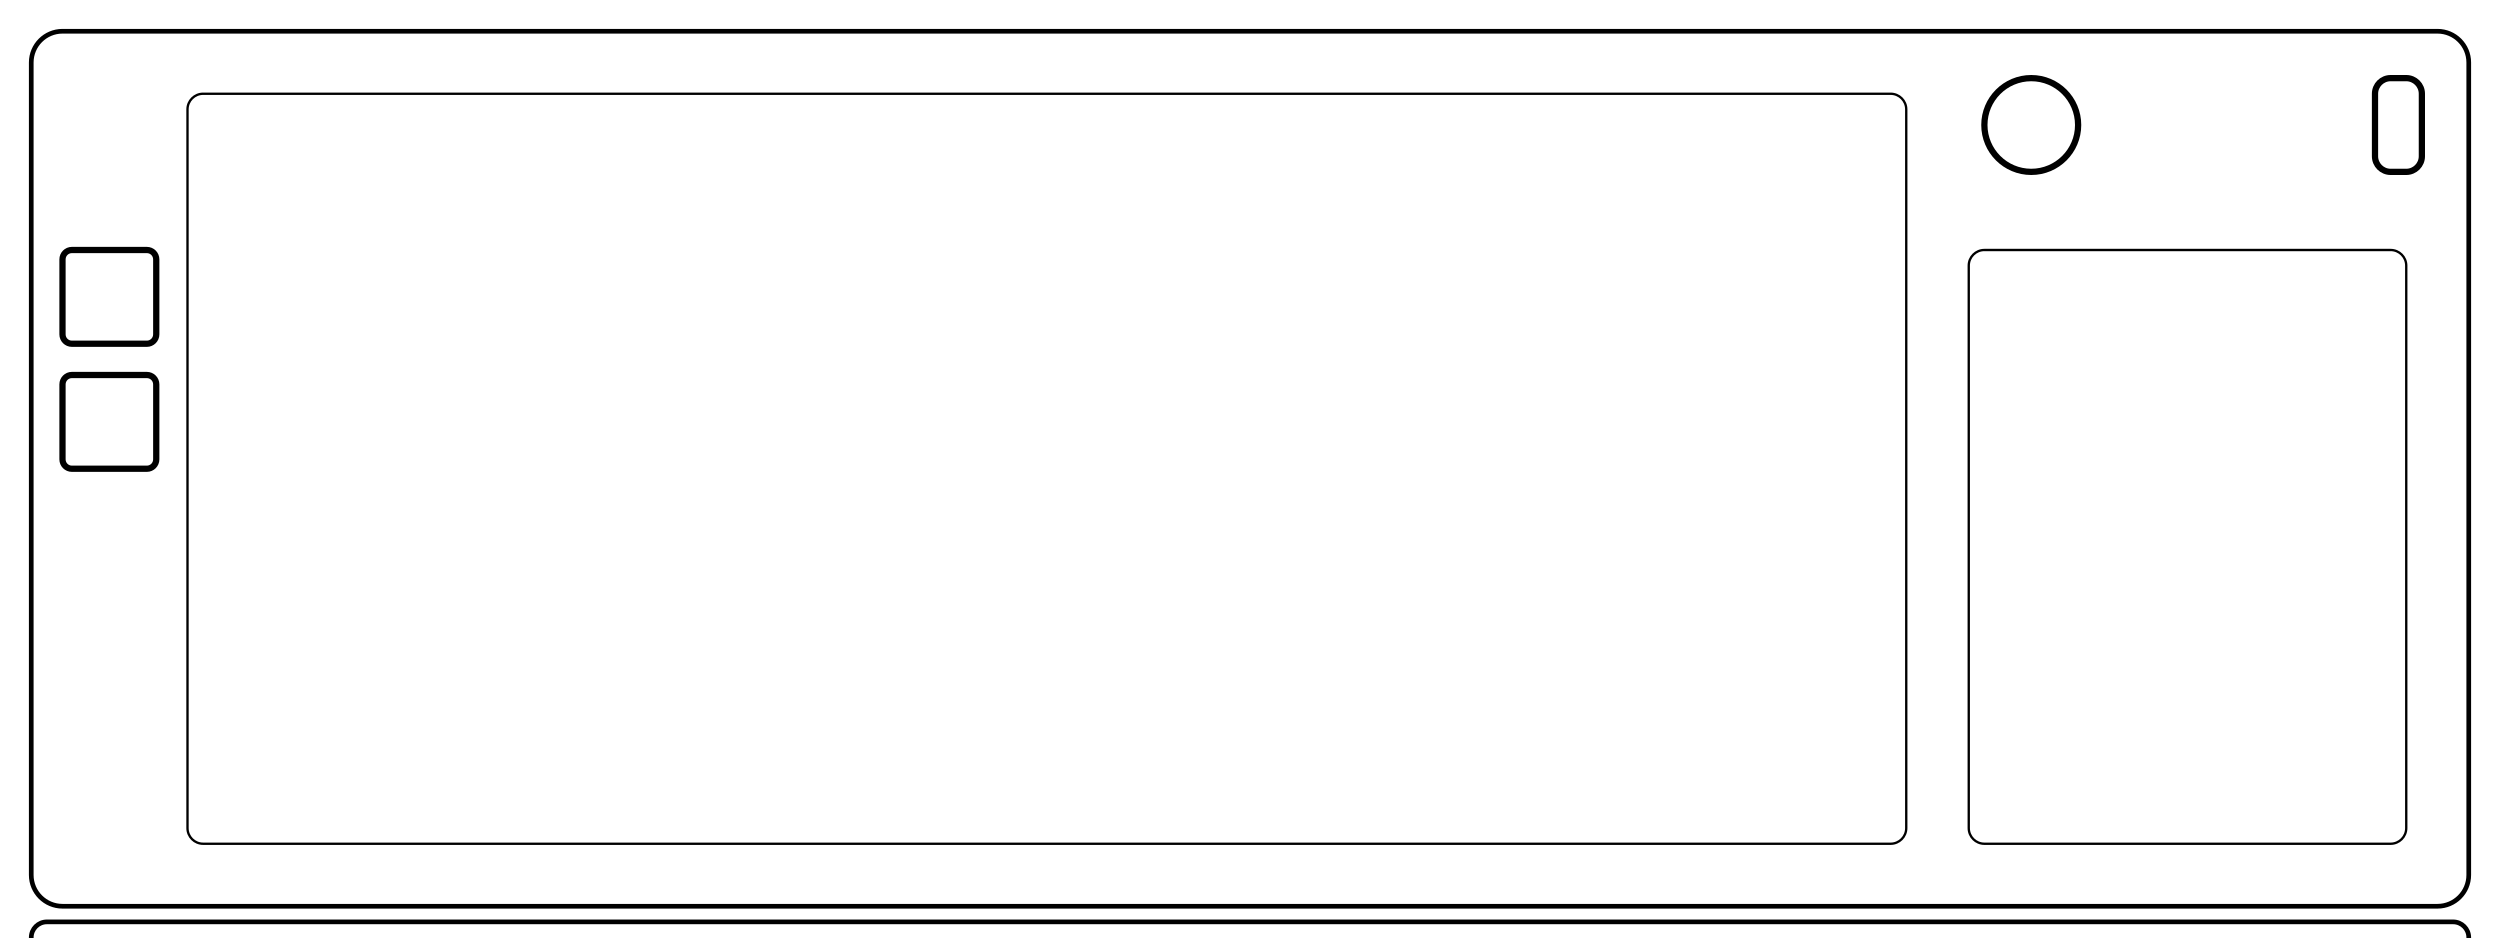
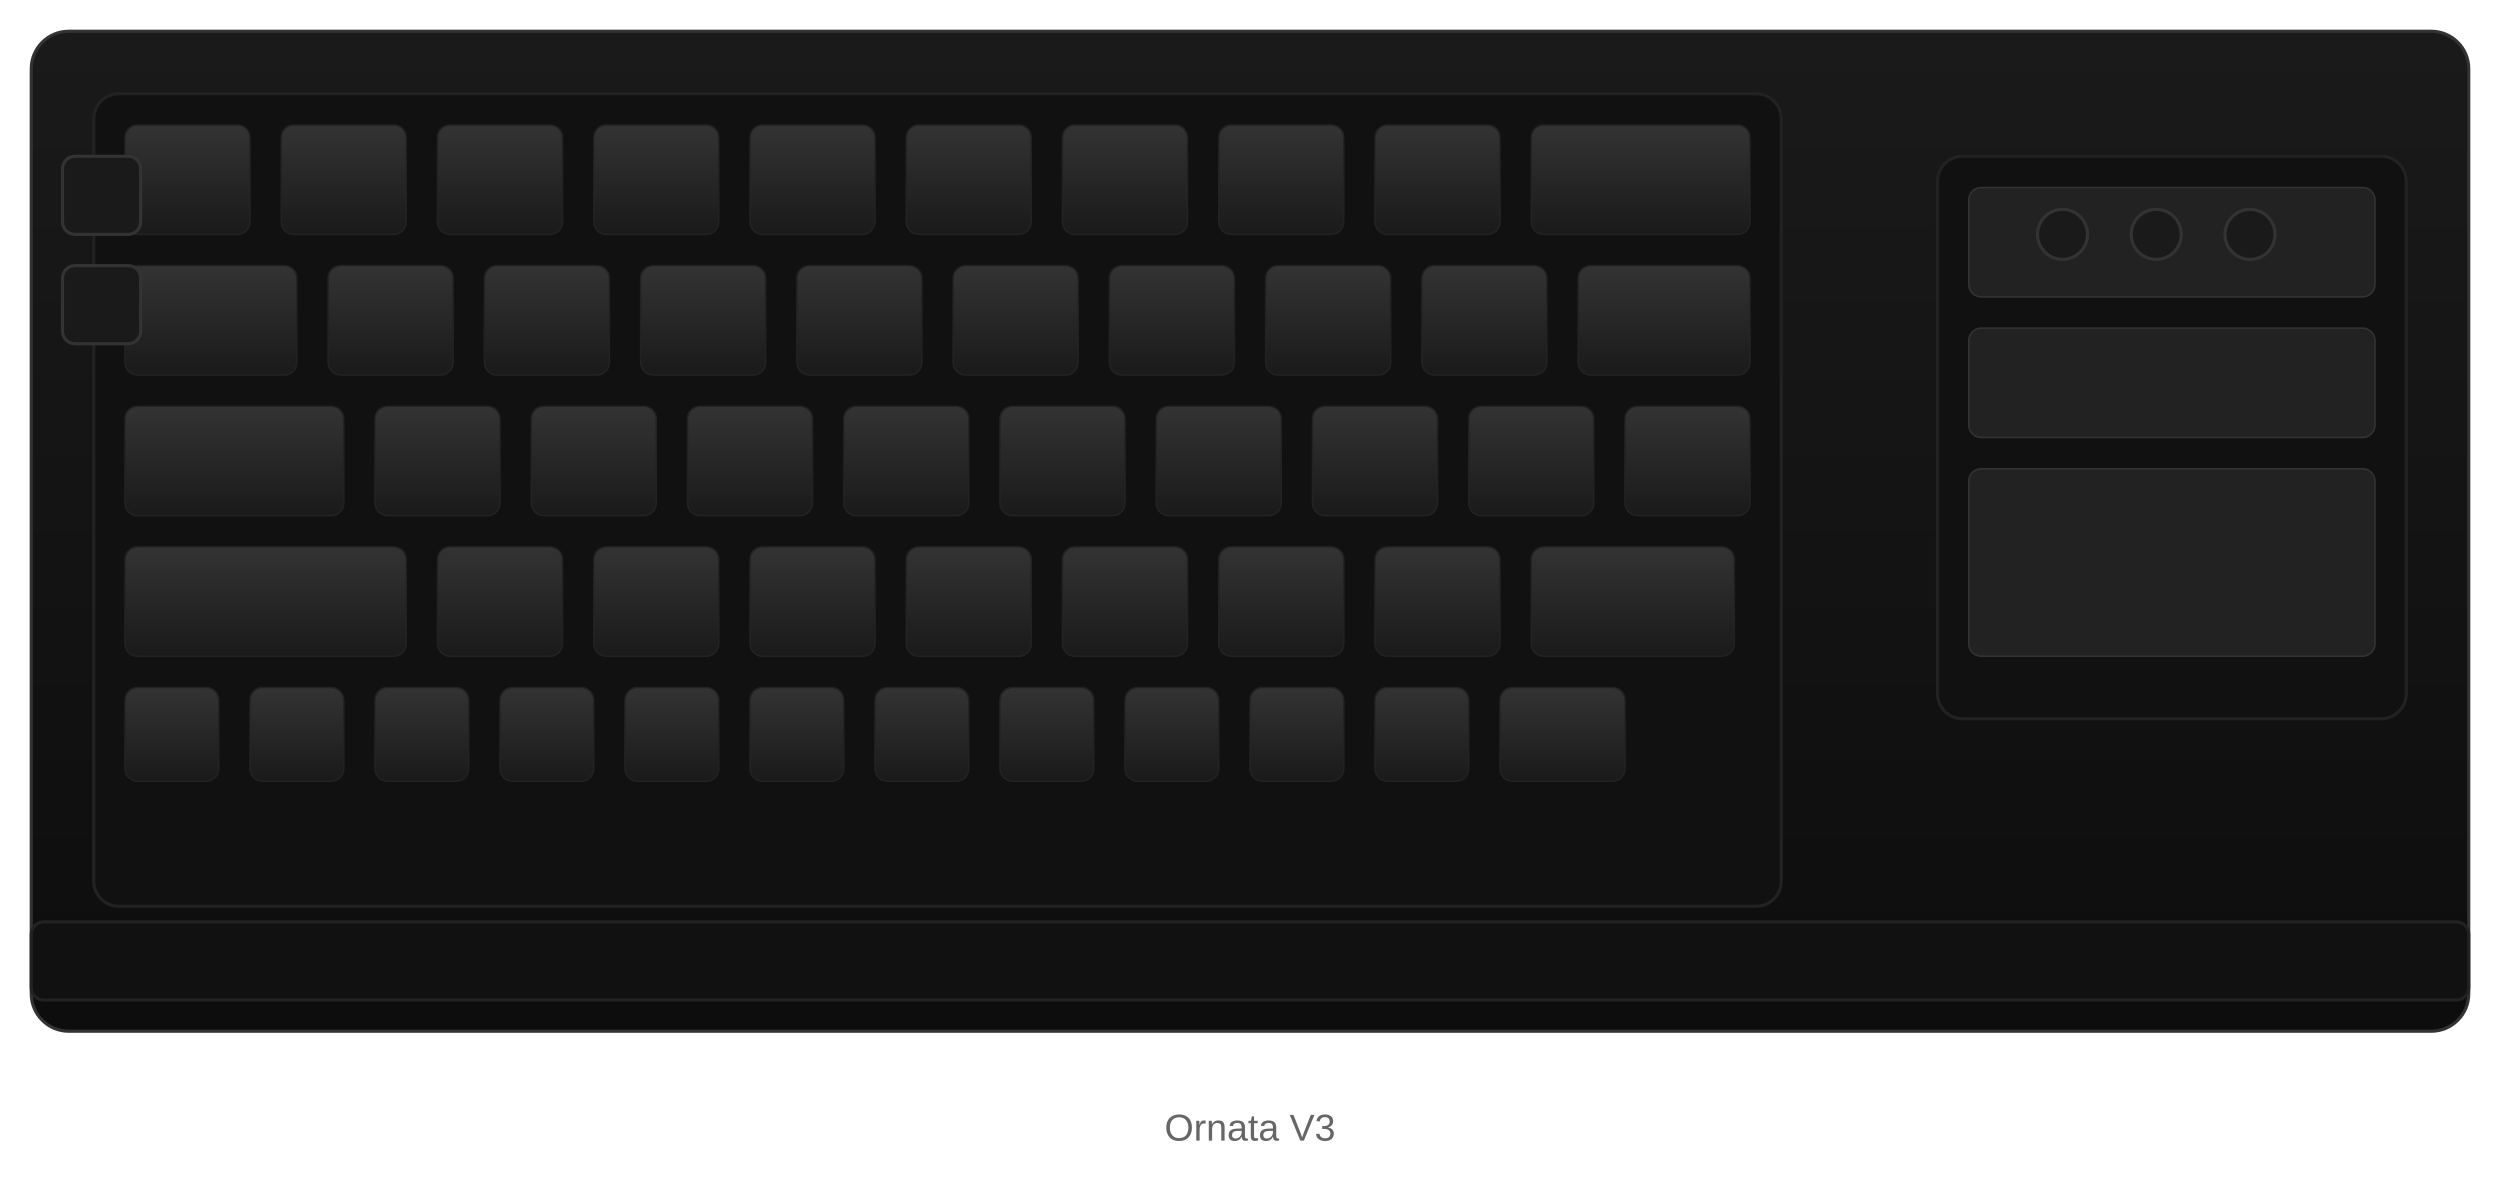
- <svg xmlns="http://www.w3.org/2000/svg" viewBox="0 0 800 300" fill="none" stroke="currentColor">
-   <rect x="10" y="10" width="780" height="280" rx="10" stroke-width="1.5" />
-   <rect x="10" y="295" width="780" height="80" rx="5" stroke-width="1.5" />
-   <rect x="60" y="30" width="550" height="240" rx="5" stroke-width="0.75" />
-   <rect x="630" y="80" width="140" height="190" rx="5" stroke-width="0.75" />
-   <rect x="20" y="80" width="30" height="30" rx="3" stroke-width="2" />
-   <rect x="20" y="120" width="30" height="30" rx="3" stroke-width="2" />
-   <circle cx="650" cy="40" r="15" stroke-width="2" />
-   <rect x="760" y="25" width="15" height="30" rx="5" stroke-width="2" />
+ <svg xmlns="http://www.w3.org/2000/svg" viewBox="0 0 800 380">
+   <defs>
+     <linearGradient id="ornata-body" x1="0%" y1="0%" x2="0%" y2="100%">
+       <stop offset="0%" style="stop-color:#1a1a1a" />
+       <stop offset="100%" style="stop-color:#0d0d0d" />
+     </linearGradient>
+     <linearGradient id="key-cap" x1="0%" y1="0%" x2="0%" y2="100%">
+       <stop offset="0%" style="stop-color:#333" />
+       <stop offset="100%" style="stop-color:#1a1a1a" />
+     </linearGradient>
+   </defs>
+   <rect x="10" y="10" width="780" height="320" rx="12" fill="url(#ornata-body)" stroke="#333" stroke-width="1" />
+   <rect x="30" y="30" width="540" height="260" rx="8" fill="#111" stroke="#222" stroke-width="1" />
+   <g fill="url(#key-cap)" stroke="#222" stroke-width="0.5">
+     <rect x="40" y="40" width="40" height="35" rx="4" />
+     <rect x="90" y="40" width="40" height="35" rx="4" />
+     <rect x="140" y="40" width="40" height="35" rx="4" />
+     <rect x="190" y="40" width="40" height="35" rx="4" />
+     <rect x="240" y="40" width="40" height="35" rx="4" />
+     <rect x="290" y="40" width="40" height="35" rx="4" />
+     <rect x="340" y="40" width="40" height="35" rx="4" />
+     <rect x="390" y="40" width="40" height="35" rx="4" />
+     <rect x="440" y="40" width="40" height="35" rx="4" />
+     <rect x="490" y="40" width="70" height="35" rx="4" />
+     <rect x="40" y="85" width="55" height="35" rx="4" />
+     <rect x="105" y="85" width="40" height="35" rx="4" />
+     <rect x="155" y="85" width="40" height="35" rx="4" />
+     <rect x="205" y="85" width="40" height="35" rx="4" />
+     <rect x="255" y="85" width="40" height="35" rx="4" />
+     <rect x="305" y="85" width="40" height="35" rx="4" />
+     <rect x="355" y="85" width="40" height="35" rx="4" />
+     <rect x="405" y="85" width="40" height="35" rx="4" />
+     <rect x="455" y="85" width="40" height="35" rx="4" />
+     <rect x="505" y="85" width="55" height="35" rx="4" />
+     <rect x="40" y="130" width="70" height="35" rx="4" />
+     <rect x="120" y="130" width="40" height="35" rx="4" />
+     <rect x="170" y="130" width="40" height="35" rx="4" />
+     <rect x="220" y="130" width="40" height="35" rx="4" />
+     <rect x="270" y="130" width="40" height="35" rx="4" />
+     <rect x="320" y="130" width="40" height="35" rx="4" />
+     <rect x="370" y="130" width="40" height="35" rx="4" />
+     <rect x="420" y="130" width="40" height="35" rx="4" />
+     <rect x="470" y="130" width="40" height="35" rx="4" />
+     <rect x="520" y="130" width="40" height="35" rx="4" />
+     <rect x="40" y="175" width="90" height="35" rx="4" />
+     <rect x="140" y="175" width="40" height="35" rx="4" />
+     <rect x="190" y="175" width="40" height="35" rx="4" />
+     <rect x="240" y="175" width="40" height="35" rx="4" />
+     <rect x="290" y="175" width="40" height="35" rx="4" />
+     <rect x="340" y="175" width="40" height="35" rx="4" />
+     <rect x="390" y="175" width="40" height="35" rx="4" />
+     <rect x="440" y="175" width="40" height="35" rx="4" />
+     <rect x="490" y="175" width="65" height="35" rx="4" />
+     <rect x="40" y="220" width="30" height="30" rx="4" />
+     <rect x="80" y="220" width="30" height="30" rx="4" />
+     <rect x="120" y="220" width="30" height="30" rx="4" />
+     <rect x="160" y="220" width="30" height="30" rx="4" />
+     <rect x="200" y="220" width="30" height="30" rx="4" />
+     <rect x="240" y="220" width="30" height="30" rx="4" />
+     <rect x="280" y="220" width="30" height="30" rx="4" />
+     <rect x="320" y="220" width="30" height="30" rx="4" />
+     <rect x="360" y="220" width="30" height="30" rx="4" />
+     <rect x="400" y="220" width="30" height="30" rx="4" />
+     <rect x="440" y="220" width="30" height="30" rx="4" />
+     <rect x="480" y="220" width="40" height="30" rx="4" />
+   </g>
+   <rect x="620" y="50" width="150" height="180" rx="8" fill="#111" stroke="#222" stroke-width="1" />
+   <rect x="630" y="60" width="130" height="35" rx="4" fill="#222" stroke="#333" stroke-width="0.5" />
+   <rect x="630" y="105" width="130" height="35" rx="4" fill="#222" stroke="#333" stroke-width="0.5" />
+   <rect x="630" y="150" width="130" height="60" rx="4" fill="#222" stroke="#333" stroke-width="0.5" />
+   <circle cx="660" cy="75" r="8" fill="#1a1a1a" stroke="#333" stroke-width="1" />
+   <circle cx="690" cy="75" r="8" fill="#1a1a1a" stroke="#333" stroke-width="1" />
+   <circle cx="720" cy="75" r="8" fill="#1a1a1a" stroke="#333" stroke-width="1" />
+   <rect x="20" y="50" width="25" height="25" rx="4" fill="#1a1a1a" stroke="#333" stroke-width="1" />
+   <rect x="20" y="85" width="25" height="25" rx="4" fill="#1a1a1a" stroke="#333" stroke-width="1" />
+   <rect x="10" y="295" width="780" height="25" rx="4" fill="#111" stroke="#222" stroke-width="1" />
+   <text x="400" y="365" text-anchor="middle" font-family="Arial" font-size="12" fill="#666">Ornata V3</text>
</svg>
